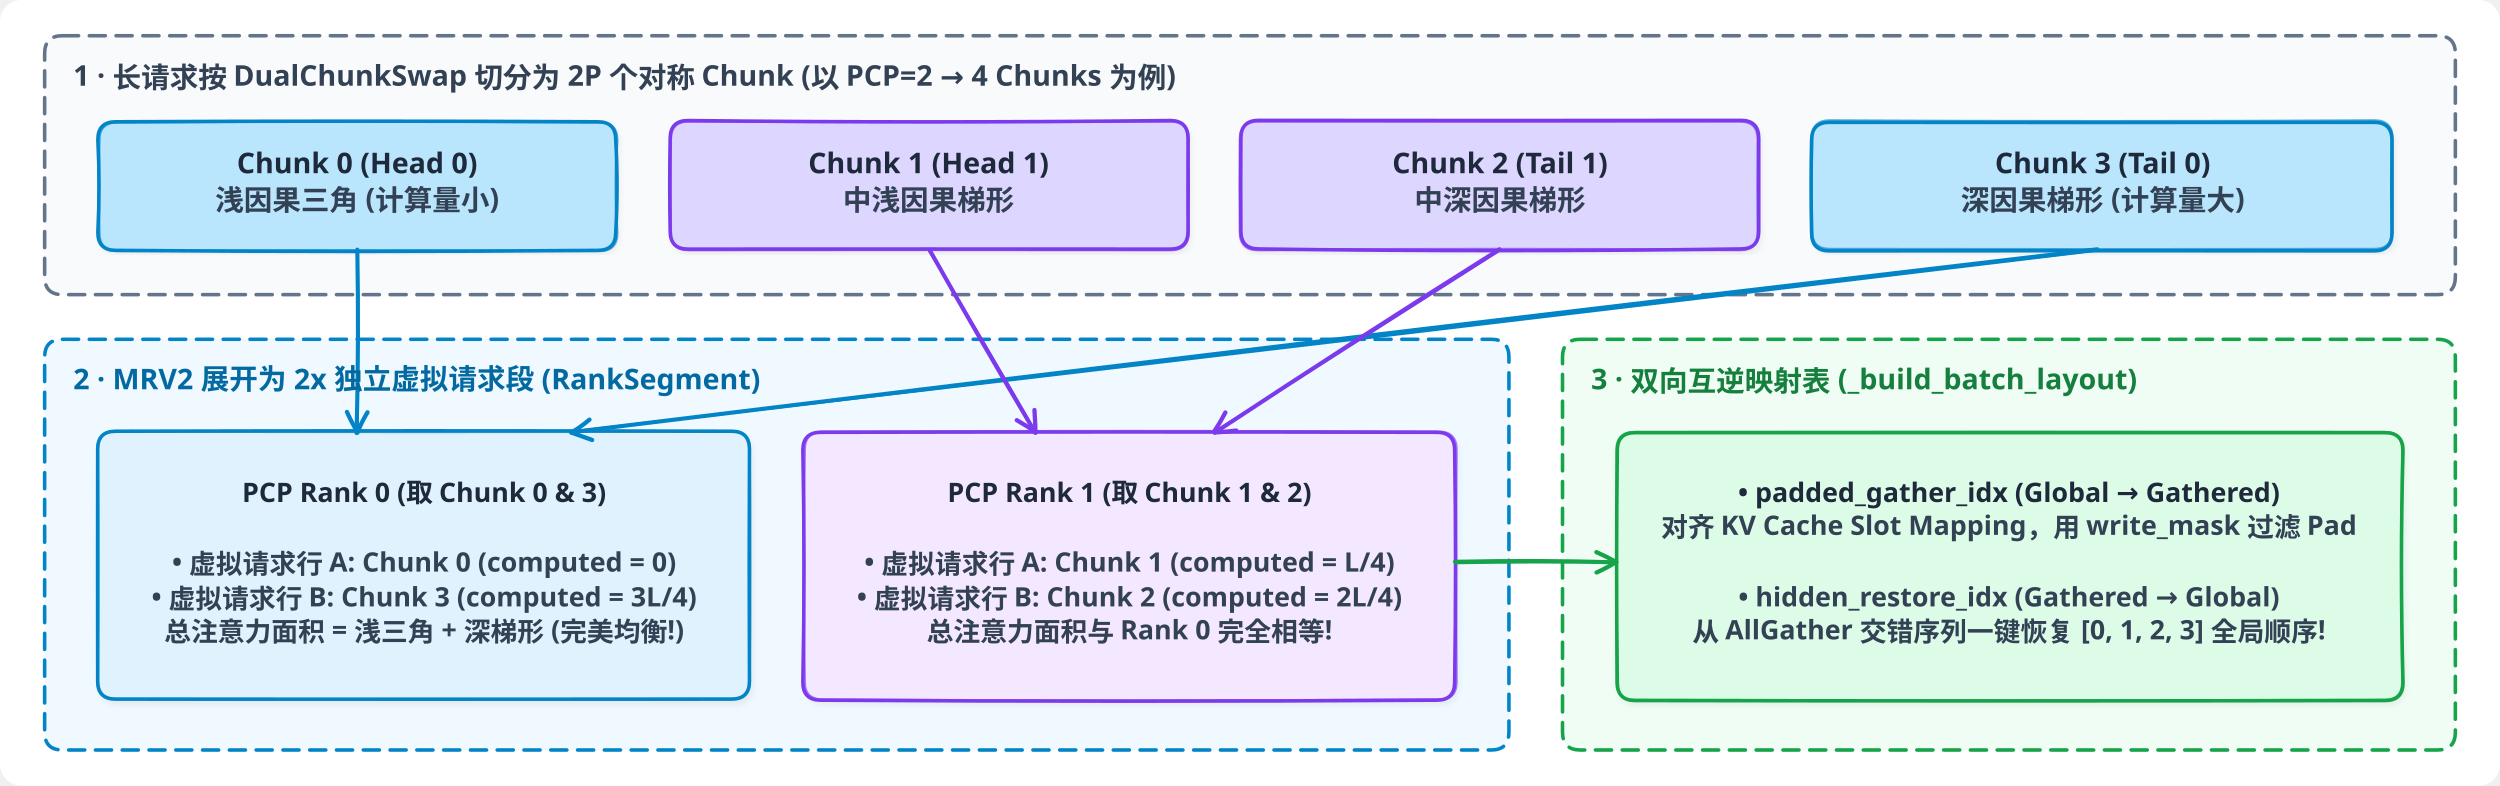
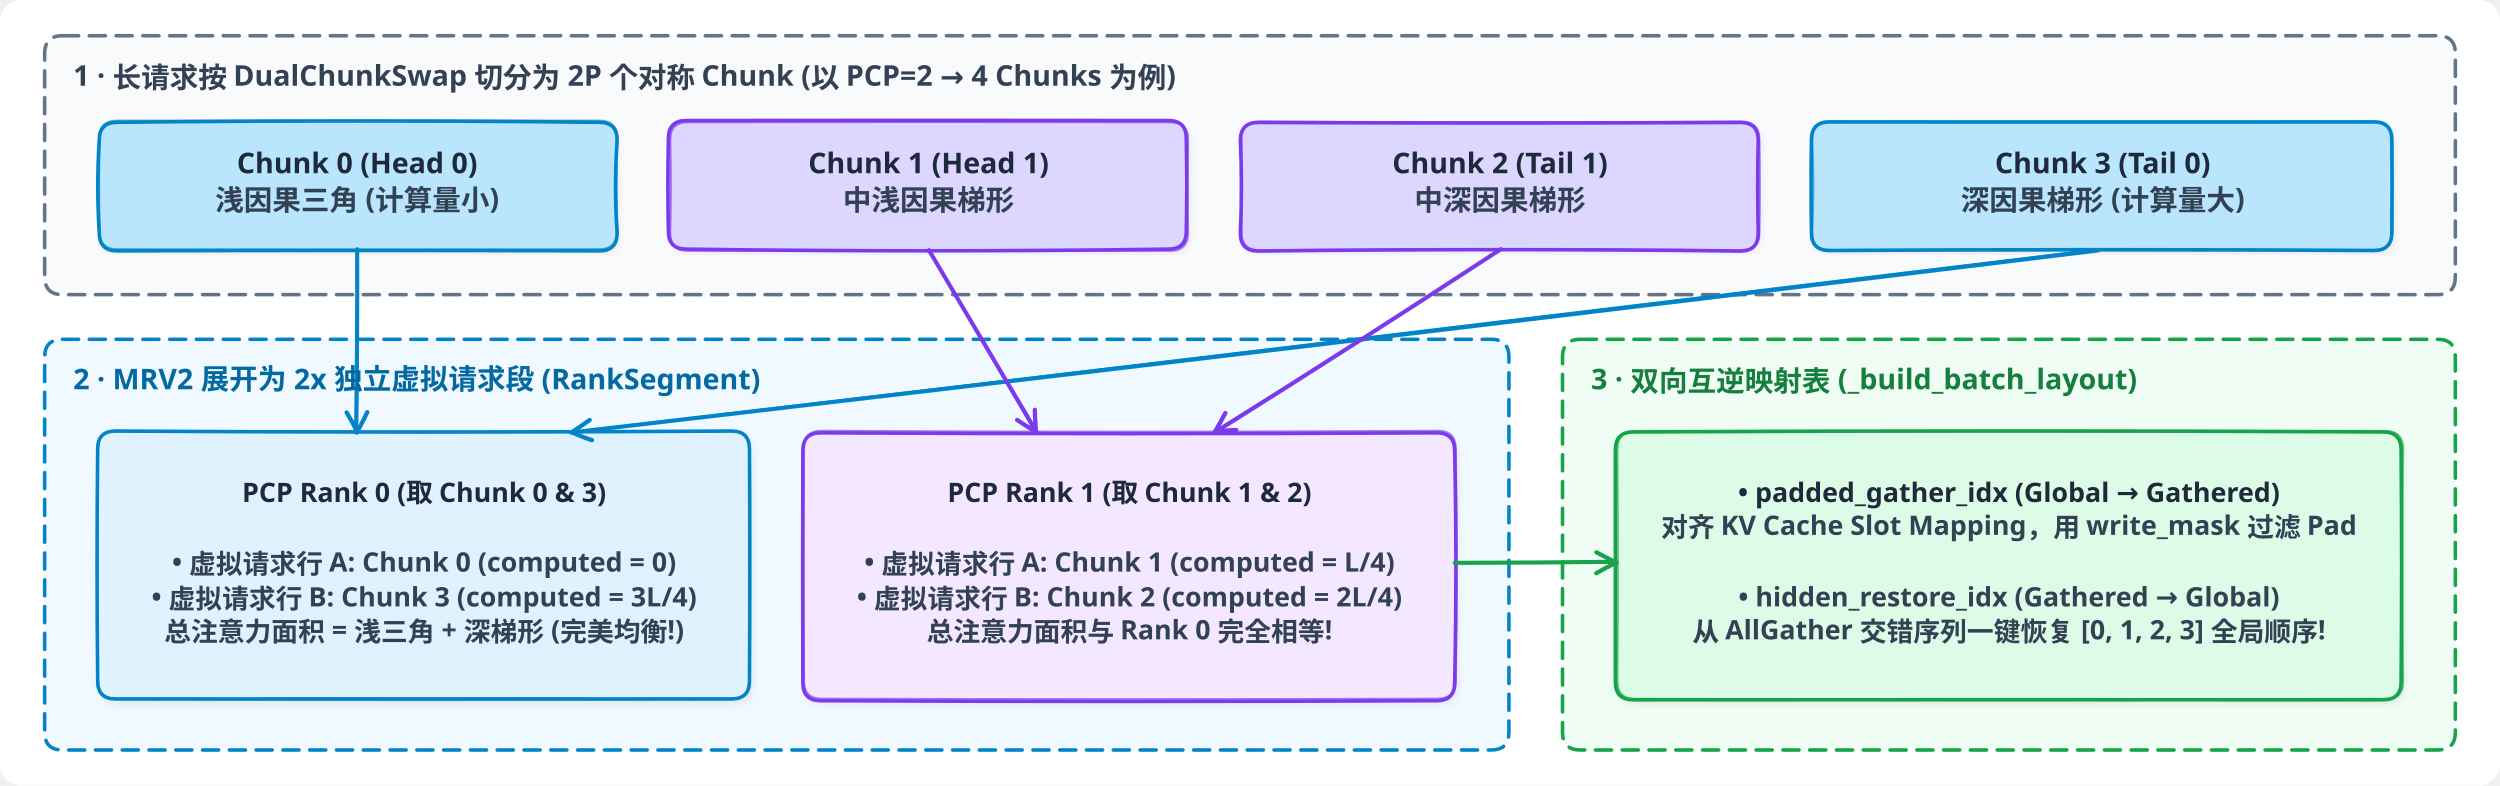
<svg xmlns="http://www.w3.org/2000/svg" viewBox="0 0 1400 440" width="1400" height="440" font-family="'Comic Sans MS', 'Segoe Print', 'Bradley Hand', 'Chalkboard SE', 'Microsoft YaHei', sans-serif">
  <defs>
    <filter id="paper-shadow" x="-2%" y="-2%" width="104%" height="106%">
      <feDropShadow dx="1.5" dy="2.5" stdDeviation="2" flood-color="#0f172a" flood-opacity="0.07" />
    </filter>
  </defs>
  <rect x="0" y="0" width="1400" height="440" fill="#ffffff" rx="12" />
  <path d="M 35.0 20 L 1365.0 20 Q 1375 20 1375 30.0 L 1375 155.0 Q 1375 165 1365.0 165 L 35.0 165 Q 25 165 25 155.0 L 25 30.0 Q 25 20 35.0 20 Z" fill="#f8fafc" stroke="none" />
  <path d="M 35.0 20 L 1365.0 20 Q 1375 20 1375 30.0 L 1375 155.0 Q 1375 165 1365.0 165 L 35.0 165 Q 25 165 25 155.0 L 25 30.0 Q 25 20 35.0 20 Z" fill="none" stroke="#64748b" stroke-width="2" stroke-linecap="round" stroke-linejoin="round" opacity="1" stroke-dasharray="9 6" />
  <path d="M 65.0 68 L 335.0 68 Q 345 68 345 78.0 L 345 130.0 Q 345 140 335.0 140 L 65.0 140 Q 55 140 55 130.0 L 55 78.0 Q 55 68 65.0 68 Z" fill="#bae6fd" stroke="none" filter="url(#paper-shadow)" />
-   <path d="M 64.8 68.2 Q 200.0 67.5 334.8 68.2 Q 344.8 68.2 344.8 78.2 Q 346.3 104.0 344.8 130.2 Q 344.8 140.2 334.8 140.2 Q 200.0 141.4 64.8 140.2 Q 54.8 140.2 54.8 130.2 Q 56.1 104.0 54.8 78.2 Q 54.8 68.2 64.8 68.2" fill="none" stroke="#0284c7" stroke-width="2" stroke-linecap="round" stroke-linejoin="round" opacity="1" />
-   <path d="M 65.6 68.5 Q 200.0 67.6 335.6 68.5 Q 345.6 68.5 345.6 78.5 Q 344.1 104.0 345.6 130.5 Q 345.6 140.5 335.6 140.5 Q 200.0 140.0 65.6 140.5 Q 55.6 140.5 55.6 130.5 Q 54.9 104.0 55.6 78.5 Q 55.6 68.5 65.6 68.5" fill="none" stroke="#0284c7" stroke-width="1.5" stroke-linecap="round" stroke-linejoin="round" opacity="0.65" />
+   <path d="M 65.6 68.5 Q 200.0 67.0 335.6 68.5 Q 345.6 68.5 345.6 78.5 Q 343.8 104.0 345.6 130.5 Q 345.6 140.5 335.6 140.5 Q 200.0 140.0 65.6 140.5 Q 55.6 140.5 55.6 130.5 Q 53.9 104.0 55.6 78.5 Q 55.6 68.5 65.6 68.5" fill="none" stroke="#0284c7" stroke-width="2" stroke-linecap="round" stroke-linejoin="round" opacity="1" />
+   <path d="M 65.6 67.7 Q 200.0 67.6 335.6 67.7 Q 345.6 67.7 345.6 77.7 Q 344.5 104.0 345.6 129.7 Q 345.6 139.7 335.6 139.7 Q 200.0 140.1 65.6 139.7 Q 55.6 139.7 55.6 129.7 Q 55.1 104.0 55.6 77.7 Q 55.6 67.7 65.6 67.7" fill="none" stroke="#0284c7" stroke-width="1.5" stroke-linecap="round" stroke-linejoin="round" opacity="0.65" />
  <path d="M 385.0 68 L 655.0 68 Q 665 68 665 78.0 L 665 130.0 Q 665 140 655.0 140 L 385.0 140 Q 375 140 375 130.0 L 375 78.0 Q 375 68 385.0 68 Z" fill="#ddd6fe" stroke="none" filter="url(#paper-shadow)" />
-   <path d="M 385.3 67.5 Q 520.0 69.0 655.3 67.5 Q 665.3 67.5 665.3 77.5 Q 665.5 104.0 665.3 129.5 Q 665.3 139.5 655.3 139.5 Q 520.0 139.4 385.3 139.5 Q 375.3 139.5 375.3 129.5 Q 374.8 104.0 375.3 77.5 Q 375.3 67.5 385.3 67.5" fill="none" stroke="#7c3aed" stroke-width="2" stroke-linecap="round" stroke-linejoin="round" opacity="1" />
-   <path d="M 385.6 68.0 Q 520.0 68.5 655.6 68.0 Q 665.6 68.0 665.6 78.0 Q 664.4 104.0 665.6 130.0 Q 665.6 140.0 655.6 140.0 Q 520.0 139.8 385.6 140.0 Q 375.6 140.0 375.6 130.0 Q 375.4 104.0 375.6 78.0 Q 375.6 68.0 385.6 68.0" fill="none" stroke="#7c3aed" stroke-width="1.5" stroke-linecap="round" stroke-linejoin="round" opacity="0.65" />
+   <path d="M 384.3 67.5 Q 520.0 67.3 654.3 67.5 Q 664.3 67.5 664.3 77.5 Q 664.9 104.0 664.3 129.5 Q 664.3 139.5 654.3 139.5 Q 520.0 141.4 384.3 139.5 Q 374.3 139.5 374.3 129.5 Q 373.7 104.0 374.3 77.5 Q 374.3 67.5 384.3 67.5" fill="none" stroke="#7c3aed" stroke-width="2" stroke-linecap="round" stroke-linejoin="round" opacity="1" />
+   <path d="M 385.2 68.3 Q 520.0 68.0 655.2 68.3 Q 665.2 68.3 665.2 78.3 Q 664.5 104.0 665.2 130.3 Q 665.2 140.3 655.2 140.3 Q 520.0 140.1 385.2 140.3 Q 375.2 140.3 375.2 130.3 Q 375.8 104.0 375.2 78.3 Q 375.2 68.3 385.2 68.3" fill="none" stroke="#7c3aed" stroke-width="1.5" stroke-linecap="round" stroke-linejoin="round" opacity="0.65" />
  <path d="M 705.0 68 L 975.0 68 Q 985 68 985 78.0 L 985 130.0 Q 985 140 975.0 140 L 705.0 140 Q 695 140 695 130.0 L 695 78.0 Q 695 68 705.0 68 Z" fill="#ddd6fe" stroke="none" filter="url(#paper-shadow)" />
-   <path d="M 704.9 67.4 Q 840.0 67.6 974.9 67.4 Q 984.9 67.4 984.9 77.4 Q 984.9 104.0 984.9 129.4 Q 984.9 139.4 974.9 139.4 Q 840.0 141.3 704.9 139.4 Q 694.9 139.4 694.9 129.4 Q 694.7 104.0 694.9 77.4 Q 694.9 67.4 704.9 67.4" fill="none" stroke="#7c3aed" stroke-width="2" stroke-linecap="round" stroke-linejoin="round" opacity="1" />
-   <path d="M 704.4 68.0 Q 840.0 68.1 974.4 68.0 Q 984.4 68.0 984.4 78.0 Q 984.1 104.0 984.4 130.0 Q 984.4 140.0 974.4 140.0 Q 840.0 139.0 704.4 140.0 Q 694.4 140.0 694.4 130.0 Q 694.1 104.0 694.4 78.0 Q 694.4 68.0 704.4 68.0" fill="none" stroke="#7c3aed" stroke-width="1.5" stroke-linecap="round" stroke-linejoin="round" opacity="0.65" />
+   <path d="M 704.6 68.6 Q 840.0 69.2 974.6 68.6 Q 984.6 68.6 984.6 78.6 Q 984.0 104.0 984.6 130.6 Q 984.6 140.6 974.6 140.6 Q 840.0 139.0 704.6 140.6 Q 694.6 140.6 694.6 130.6 Q 695.8 104.0 694.6 78.6 Q 694.6 68.6 704.6 68.6" fill="none" stroke="#7c3aed" stroke-width="2" stroke-linecap="round" stroke-linejoin="round" opacity="1" />
+   <path d="M 705.1 68.2 Q 840.0 69.0 975.1 68.2 Q 985.1 68.2 985.1 78.2 Q 985.6 104.0 985.1 130.2 Q 985.1 140.2 975.1 140.2 Q 840.0 139.4 705.1 140.2 Q 695.1 140.2 695.1 130.2 Q 695.1 104.0 695.1 78.2 Q 695.1 68.2 705.1 68.2" fill="none" stroke="#7c3aed" stroke-width="1.5" stroke-linecap="round" stroke-linejoin="round" opacity="0.65" />
  <path d="M 1025.0 68 L 1330.0 68 Q 1340 68 1340 78.0 L 1340 130.0 Q 1340 140 1330.0 140 L 1025.0 140 Q 1015 140 1015 130.0 L 1015 78.0 Q 1015 68 1025.0 68 Z" fill="#bae6fd" stroke="none" filter="url(#paper-shadow)" />
-   <path d="M 1024.5 68.5 Q 1177.5 68.7 1329.5 68.5 Q 1339.5 68.5 1339.5 78.5 Q 1339.3 104.0 1339.5 130.5 Q 1339.5 140.5 1329.5 140.5 Q 1177.5 140.3 1024.5 140.5 Q 1014.5 140.5 1014.5 130.5 Q 1013.9 104.0 1014.5 78.5 Q 1014.5 68.5 1024.5 68.5" fill="none" stroke="#0284c7" stroke-width="2" stroke-linecap="round" stroke-linejoin="round" opacity="1" />
-   <path d="M 1024.7 67.5 Q 1177.5 68.4 1329.7 67.5 Q 1339.7 67.5 1339.7 77.5 Q 1340.1 104.0 1339.7 129.5 Q 1339.7 139.5 1329.7 139.5 Q 1177.5 139.8 1024.7 139.5 Q 1014.7 139.5 1014.7 129.5 Q 1014.3 104.0 1014.7 77.5 Q 1014.7 67.5 1024.7 67.5" fill="none" stroke="#0284c7" stroke-width="1.5" stroke-linecap="round" stroke-linejoin="round" opacity="0.65" />
+   <path d="M 1024.4 68.3 Q 1177.5 68.3 1329.4 68.3 Q 1339.4 68.3 1339.4 78.3 Q 1339.7 104.0 1339.4 130.3 Q 1339.4 140.3 1329.4 140.3 Q 1177.5 139.3 1024.4 140.3 Q 1014.4 140.3 1014.4 130.3 Q 1014.0 104.0 1014.4 78.3 Q 1014.4 68.3 1024.4 68.3" fill="none" stroke="#0284c7" stroke-width="2" stroke-linecap="round" stroke-linejoin="round" opacity="1" />
+   <path d="M 1024.6 68.1 Q 1177.5 68.6 1329.6 68.1 Q 1339.6 68.1 1339.6 78.1 Q 1339.9 104.0 1339.6 130.1 Q 1339.6 140.1 1329.6 140.1 Q 1177.5 140.0 1024.6 140.1 Q 1014.6 140.1 1014.6 130.1 Q 1016.0 104.0 1014.6 78.1 Q 1014.6 68.1 1024.6 68.1" fill="none" stroke="#0284c7" stroke-width="1.5" stroke-linecap="round" stroke-linejoin="round" opacity="0.65" />
  <path d="M 35.0 190 L 835.0 190 Q 845 190 845 200.0 L 845 410.0 Q 845 420 835.0 420 L 35.0 420 Q 25 420 25 410.0 L 25 200.0 Q 25 190 35.0 190 Z" fill="#f0f9ff" stroke="none" />
  <path d="M 35.0 190 L 835.0 190 Q 845 190 845 200.0 L 845 410.0 Q 845 420 835.0 420 L 35.0 420 Q 25 420 25 410.0 L 25 200.0 Q 25 190 35.0 190 Z" fill="none" stroke="#0284c7" stroke-width="2" stroke-linecap="round" stroke-linejoin="round" opacity="1" stroke-dasharray="9 6" />
  <path d="M 65.0 242 L 410.0 242 Q 420 242 420 252.0 L 420 382.0 Q 420 392 410.0 392 L 65.0 392 Q 55 392 55 382.0 L 55 252.0 Q 55 242 65.0 242 Z" fill="#e0f2fe" stroke="none" filter="url(#paper-shadow)" />
-   <path d="M 64.7 241.5 Q 237.5 241.0 409.7 241.5 Q 419.7 241.5 419.7 251.5 Q 419.4 317.0 419.7 381.5 Q 419.7 391.5 409.7 391.5 Q 237.5 391.6 64.7 391.5 Q 54.7 391.5 54.7 381.5 Q 54.6 317.0 54.7 251.5 Q 54.7 241.5 64.7 241.5" fill="none" stroke="#0284c7" stroke-width="2" stroke-linecap="round" stroke-linejoin="round" opacity="1" />
-   <path d="M 64.7 241.5 Q 237.5 242.2 409.7 241.5 Q 419.7 241.5 419.7 251.5 Q 420.6 317.0 419.7 381.5 Q 419.7 391.5 409.7 391.5 Q 237.5 391.9 64.7 391.5 Q 54.7 391.5 54.7 381.5 Q 55.4 317.0 54.7 251.5 Q 54.7 241.5 64.7 241.5" fill="none" stroke="#0284c7" stroke-width="1.5" stroke-linecap="round" stroke-linejoin="round" opacity="0.65" />
+   <path d="M 64.7 241.4 Q 237.5 242.5 409.7 241.4 Q 419.7 241.4 419.7 251.4 Q 420.1 317.0 419.7 381.4 Q 419.7 391.4 409.7 391.4 Q 237.5 391.3 64.7 391.4 Q 54.7 391.4 54.7 381.4 Q 54.0 317.0 54.7 251.4 Q 54.7 241.4 64.7 241.4" fill="none" stroke="#0284c7" stroke-width="2" stroke-linecap="round" stroke-linejoin="round" opacity="1" />
+   <path d="M 64.7 241.4 Q 237.5 242.3 409.7 241.4 Q 419.7 241.4 419.7 251.4 Q 419.5 317.0 419.7 381.4 Q 419.7 391.4 409.7 391.4 Q 237.5 392.4 64.7 391.4 Q 54.7 391.4 54.7 381.4 Q 54.5 317.0 54.7 251.4 Q 54.7 241.4 64.7 241.4" fill="none" stroke="#0284c7" stroke-width="1.5" stroke-linecap="round" stroke-linejoin="round" opacity="0.65" />
  <path d="M 460.0 242 L 805.0 242 Q 815 242 815 252.0 L 815 382.0 Q 815 392 805.0 392 L 460.0 392 Q 450 392 450 382.0 L 450 252.0 Q 450 242 460.0 242 Z" fill="#f3e8ff" stroke="none" filter="url(#paper-shadow)" />
-   <path d="M 459.6 242.1 Q 632.5 241.7 804.6 242.1 Q 814.6 242.1 814.6 252.1 Q 815.6 317.0 814.6 382.1 Q 814.6 392.1 804.6 392.1 Q 632.5 393.2 459.6 392.1 Q 449.6 392.1 449.6 382.1 Q 450.9 317.0 449.6 252.1 Q 449.6 242.1 459.6 242.1" fill="none" stroke="#7c3aed" stroke-width="2" stroke-linecap="round" stroke-linejoin="round" opacity="1" />
-   <path d="M 460.6 241.8 Q 632.5 241.1 805.6 241.8 Q 815.6 241.8 815.6 251.8 Q 815.1 317.0 815.6 381.8 Q 815.6 391.8 805.6 391.8 Q 632.5 392.9 460.6 391.8 Q 450.6 391.8 450.6 381.8 Q 449.4 317.0 450.6 251.8 Q 450.6 241.8 460.6 241.8" fill="none" stroke="#7c3aed" stroke-width="1.5" stroke-linecap="round" stroke-linejoin="round" opacity="0.65" />
+   <path d="M 459.6 242.4 Q 632.5 243.3 804.6 242.4 Q 814.6 242.4 814.6 252.4 Q 816.0 317.0 814.6 382.4 Q 814.6 392.4 804.6 392.4 Q 632.5 393.2 459.6 392.4 Q 449.6 392.4 449.6 382.4 Q 449.4 317.0 449.6 252.4 Q 449.6 242.4 459.6 242.4" fill="none" stroke="#7c3aed" stroke-width="2" stroke-linecap="round" stroke-linejoin="round" opacity="1" />
+   <path d="M 460.1 241.4 Q 632.5 242.4 805.1 241.4 Q 815.1 241.4 815.1 251.4 Q 816.0 317.0 815.1 381.4 Q 815.1 391.4 805.1 391.4 Q 632.5 392.0 460.1 391.4 Q 450.1 391.4 450.1 381.4 Q 449.6 317.0 450.1 251.4 Q 450.1 241.4 460.1 241.4" fill="none" stroke="#7c3aed" stroke-width="1.5" stroke-linecap="round" stroke-linejoin="round" opacity="0.65" />
  <path d="M 885.0 190 L 1365.0 190 Q 1375 190 1375 200.0 L 1375 410.0 Q 1375 420 1365.0 420 L 885.0 420 Q 875 420 875 410.0 L 875 200.0 Q 875 190 885.0 190 Z" fill="#f0fdf4" stroke="none" />
  <path d="M 885.0 190 L 1365.0 190 Q 1375 190 1375 200.0 L 1375 410.0 Q 1375 420 1365.0 420 L 885.0 420 Q 875 420 875 410.0 L 875 200.0 Q 875 190 885.0 190 Z" fill="none" stroke="#16a34a" stroke-width="2" stroke-linecap="round" stroke-linejoin="round" opacity="1" stroke-dasharray="9 6" />
  <path d="M 915.0 242 L 1335.0 242 Q 1345 242 1345 252.0 L 1345 382.0 Q 1345 392 1335.0 392 L 915.0 392 Q 905 392 905 382.0 L 905 252.0 Q 905 242 915.0 242 Z" fill="#dcfce7" stroke="none" filter="url(#paper-shadow)" />
-   <path d="M 915.7 242.3 Q 1125.0 242.3 1335.7 242.3 Q 1345.7 242.3 1345.7 252.3 Q 1343.9 317.0 1345.7 382.3 Q 1345.7 392.3 1335.7 392.3 Q 1125.0 392.7 915.7 392.3 Q 905.7 392.3 905.7 382.3 Q 904.9 317.0 905.7 252.3 Q 905.7 242.3 915.7 242.3" fill="none" stroke="#16a34a" stroke-width="2" stroke-linecap="round" stroke-linejoin="round" opacity="1" />
-   <path d="M 915.3 242.0 Q 1125.0 241.7 1335.3 242.0 Q 1345.3 242.0 1345.3 252.0 Q 1344.5 317.0 1345.3 382.0 Q 1345.3 392.0 1335.3 392.0 Q 1125.0 392.6 915.3 392.0 Q 905.3 392.0 905.3 382.0 Q 905.0 317.0 905.3 252.0 Q 905.3 242.0 915.3 242.0" fill="none" stroke="#16a34a" stroke-width="1.5" stroke-linecap="round" stroke-linejoin="round" opacity="0.65" />
-   <path d="M 200.1 139.8 Q 201.0 190.4 199.7 242.5" fill="none" stroke="#0284c7" stroke-width="2.3" stroke-linecap="round" />
-   <path d="M 200.1 140.2 Q 200.5 190.9 200.2 241.7" fill="none" stroke="#0284c7" stroke-width="1.4" stroke-linecap="round" />
-   <path d="M 200.2 242.2 Q 202.6 236.1 205.8 230.9" fill="none" stroke="#0284c7" stroke-width="2.4" stroke-linecap="round" />
-   <path d="M 200.1 242.0 Q 196.6 235.9 194.3 230.7" fill="none" stroke="#0284c7" stroke-width="2.4" stroke-linecap="round" />
-   <path d="M 1174.5 139.6 Q 746.2 189.7 320.2 242.0" fill="none" stroke="#0284c7" stroke-width="2.3" stroke-linecap="round" />
-   <path d="M 1175.0 140.2 Q 747.3 191.9 320.0 241.7" fill="none" stroke="#0284c7" stroke-width="1.4" stroke-linecap="round" />
-   <path d="M 319.9 242.2 Q 325.3 244.1 331.6 246.4" fill="none" stroke="#0284c7" stroke-width="2.4" stroke-linecap="round" />
-   <path d="M 320.0 242.2 Q 325.5 238.9 330.1 235.0" fill="none" stroke="#0284c7" stroke-width="2.4" stroke-linecap="round" />
-   <path d="M 520.6 140.0 Q 549.8 191.9 579.8 242.4" fill="none" stroke="#7c3aed" stroke-width="2.3" stroke-linecap="round" />
-   <path d="M 520.2 140.2 Q 550.4 190.5 579.8 241.8" fill="none" stroke="#7c3aed" stroke-width="1.4" stroke-linecap="round" />
-   <path d="M 579.9 242.2 Q 579.7 236.1 579.3 229.6" fill="none" stroke="#7c3aed" stroke-width="2.4" stroke-linecap="round" />
-   <path d="M 580.0 242.0 Q 575.3 238.7 569.4 235.3" fill="none" stroke="#7c3aed" stroke-width="2.4" stroke-linecap="round" />
-   <path d="M 839.7 139.6 Q 759.3 190.1 680.3 242.3" fill="none" stroke="#7c3aed" stroke-width="2.3" stroke-linecap="round" />
-   <path d="M 839.9 140.2 Q 759.1 191.7 679.7 242.1" fill="none" stroke="#7c3aed" stroke-width="1.4" stroke-linecap="round" />
-   <path d="M 680.1 242.2 Q 686.1 241.9 692.3 241.1" fill="none" stroke="#7c3aed" stroke-width="2.4" stroke-linecap="round" />
-   <path d="M 679.8 241.8 Q 683.0 237.1 686.2 231.0" fill="none" stroke="#7c3aed" stroke-width="2.4" stroke-linecap="round" />
-   <path d="M 814.8 314.6 Q 861.1 313.6 904.6 314.9" fill="none" stroke="#16a34a" stroke-width="2.3" stroke-linecap="round" />
-   <path d="M 815.0 315.3 Q 860.5 314.5 904.7 315.0" fill="none" stroke="#16a34a" stroke-width="1.4" stroke-linecap="round" />
-   <path d="M 905.2 314.8 Q 899.9 311.8 894.0 309.2" fill="none" stroke="#16a34a" stroke-width="2.4" stroke-linecap="round" />
-   <path d="M 904.8 314.9 Q 899.8 318.0 894.1 320.6" fill="none" stroke="#16a34a" stroke-width="2.4" stroke-linecap="round" />
+   <path d="M 914.6 241.9 Q 1125.0 240.8 1334.6 241.9 Q 1344.6 241.9 1344.6 251.9 Q 1345.2 317.0 1344.6 381.9 Q 1344.6 391.9 1334.6 391.9 Q 1125.0 391.8 914.6 391.9 Q 904.6 391.9 904.6 381.9 Q 904.6 317.0 904.6 251.9 Q 904.6 241.9 914.6 241.9" fill="none" stroke="#16a34a" stroke-width="2" stroke-linecap="round" stroke-linejoin="round" opacity="1" />
+   <path d="M 915.6 241.5 Q 1125.0 241.2 1335.6 241.5 Q 1345.6 241.5 1345.6 251.5 Q 1344.5 317.0 1345.6 381.5 Q 1345.6 391.5 1335.6 391.5 Q 1125.0 392.3 915.6 391.5 Q 905.6 391.5 905.6 381.5 Q 906.0 317.0 905.6 251.5 Q 905.6 241.5 915.6 241.5" fill="none" stroke="#16a34a" stroke-width="1.5" stroke-linecap="round" stroke-linejoin="round" opacity="0.65" />
+   <path d="M 200.0 139.6 Q 200.2 190.0 199.4 242.2" fill="none" stroke="#0284c7" stroke-width="2.3" stroke-linecap="round" />
+   <path d="M 200.0 140.2 Q 200.4 190.9 199.8 242.2" fill="none" stroke="#0284c7" stroke-width="1.4" stroke-linecap="round" />
+   <path d="M 199.9 242.1 Q 203.1 236.3 205.7 230.8" fill="none" stroke="#0284c7" stroke-width="2.4" stroke-linecap="round" />
+   <path d="M 200.1 241.9 Q 197.3 236.2 194.1 231.0" fill="none" stroke="#0284c7" stroke-width="2.4" stroke-linecap="round" />
+   <path d="M 1175.1 140.2 Q 748.9 192.4 319.9 242.2" fill="none" stroke="#0284c7" stroke-width="2.3" stroke-linecap="round" />
+   <path d="M 1174.8 139.7 Q 748.0 191.5 320.0 242.1" fill="none" stroke="#0284c7" stroke-width="1.4" stroke-linecap="round" />
+   <path d="M 320.0 241.9 Q 325.5 244.6 331.5 246.5" fill="none" stroke="#0284c7" stroke-width="2.4" stroke-linecap="round" />
+   <path d="M 320.1 242.1 Q 325.5 238.6 330.2 235.2" fill="none" stroke="#0284c7" stroke-width="2.4" stroke-linecap="round" />
+   <path d="M 520.2 140.1 Q 550.8 191.8 580.3 241.6" fill="none" stroke="#7c3aed" stroke-width="2.3" stroke-linecap="round" />
+   <path d="M 520.2 139.8 Q 550.5 191.7 580.0 242.2" fill="none" stroke="#7c3aed" stroke-width="1.4" stroke-linecap="round" />
+   <path d="M 580.2 242.1 Q 579.6 235.6 579.5 229.5" fill="none" stroke="#7c3aed" stroke-width="2.4" stroke-linecap="round" />
+   <path d="M 580.2 241.9 Q 574.3 238.4 569.6 235.2" fill="none" stroke="#7c3aed" stroke-width="2.4" stroke-linecap="round" />
+   <path d="M 840.5 139.5 Q 759.5 192.5 679.9 242.4" fill="none" stroke="#7c3aed" stroke-width="2.3" stroke-linecap="round" />
+   <path d="M 840.3 139.8 Q 760.6 191.6 679.7 242.0" fill="none" stroke="#7c3aed" stroke-width="1.4" stroke-linecap="round" />
+   <path d="M 680.2 242.0 Q 686.3 240.9 692.3 240.8" fill="none" stroke="#7c3aed" stroke-width="2.4" stroke-linecap="round" />
+   <path d="M 680.2 242.0 Q 683.6 236.3 686.2 231.3" fill="none" stroke="#7c3aed" stroke-width="2.4" stroke-linecap="round" />
+   <path d="M 814.7 315.2 Q 860.8 315.1 904.7 314.6" fill="none" stroke="#16a34a" stroke-width="2.3" stroke-linecap="round" />
+   <path d="M 815.1 315.1 Q 859.8 314.9 904.9 314.9" fill="none" stroke="#16a34a" stroke-width="1.4" stroke-linecap="round" />
+   <path d="M 905.2 315.2 Q 899.1 311.9 894.0 309.3" fill="none" stroke="#16a34a" stroke-width="2.4" stroke-linecap="round" />
+   <path d="M 905.1 315.1 Q 899.2 317.9 893.9 321.0" fill="none" stroke="#16a34a" stroke-width="2.4" stroke-linecap="round" />
  <text x="41.0" y="48.0" font-size="16" font-weight="700" fill="#334155" text-anchor="start">1 · 长请求按 DualChunkSwap 切分为 2P 个对称 Chunk (以 PCP=2 → 4 Chunks 为例)</text>
  <text x="200.0" y="97.0" font-size="16" font-weight="700" fill="#1e293b" text-anchor="middle">Chunk 0 (Head 0)</text>
  <text x="200.0" y="117.8" font-size="16" font-weight="600" fill="#334155" text-anchor="middle">浅因果三角 (计算量小)</text>
  <text x="520.0" y="97.0" font-size="16" font-weight="700" fill="#1e293b" text-anchor="middle">Chunk 1 (Head 1)</text>
  <text x="520.0" y="117.8" font-size="16" font-weight="600" fill="#334155" text-anchor="middle">中浅因果梯形</text>
  <text x="840.0" y="97.0" font-size="16" font-weight="700" fill="#1e293b" text-anchor="middle">Chunk 2 (Tail 1)</text>
  <text x="840.0" y="117.8" font-size="16" font-weight="600" fill="#334155" text-anchor="middle">中深因果梯形</text>
  <text x="1177.5" y="97.0" font-size="16" font-weight="700" fill="#1e293b" text-anchor="middle">Chunk 3 (Tail 0)</text>
  <text x="1177.5" y="117.8" font-size="16" font-weight="600" fill="#334155" text-anchor="middle">深因果梯形 (计算量大)</text>
  <text x="41.0" y="218.0" font-size="16" font-weight="700" fill="#0369a1" text-anchor="start">2 · MRV2 展开为 2x 独立虚拟请求段 (RankSegment)</text>
  <text x="237.5" y="281.1" font-size="15" font-weight="700" fill="#1e293b" text-anchor="middle">PCP Rank 0 (取 Chunk 0 &amp; 3)</text>
  <text x="237.5" y="300.6" font-size="15" font-weight="600" fill="#334155" text-anchor="middle" />
  <text x="237.5" y="320.1" font-size="15" font-weight="600" fill="#334155" text-anchor="middle">• 虚拟请求行 A: Chunk 0 (computed = 0)</text>
  <text x="237.5" y="339.6" font-size="15" font-weight="600" fill="#334155" text-anchor="middle">• 虚拟请求行 B: Chunk 3 (computed = 3L/4)</text>
  <text x="237.5" y="359.1" font-size="15" font-weight="600" fill="#334155" text-anchor="middle">总注意力面积 = 浅三角 + 深梯形 (完美均衡!)</text>
  <text x="632.5" y="281.1" font-size="15" font-weight="700" fill="#1e293b" text-anchor="middle">PCP Rank 1 (取 Chunk 1 &amp; 2)</text>
  <text x="632.5" y="300.6" font-size="15" font-weight="600" fill="#334155" text-anchor="middle" />
  <text x="632.5" y="320.1" font-size="15" font-weight="600" fill="#334155" text-anchor="middle">• 虚拟请求行 A: Chunk 1 (computed = L/4)</text>
  <text x="632.5" y="339.6" font-size="15" font-weight="600" fill="#334155" text-anchor="middle">• 虚拟请求行 B: Chunk 2 (computed = 2L/4)</text>
  <text x="632.5" y="359.1" font-size="15" font-weight="600" fill="#334155" text-anchor="middle">总注意力面积与 Rank 0 完全相等!</text>
  <text x="891.0" y="218.0" font-size="16" font-weight="700" fill="#15803d" text-anchor="start">3 · 双向互逆映射表 (_build_batch_layout)</text>
  <text x="1125.0" y="281.1" font-size="15" font-weight="700" fill="#1e293b" text-anchor="middle">• padded_gather_idx (Global → Gathered)</text>
  <text x="1125.0" y="300.6" font-size="15" font-weight="600" fill="#334155" text-anchor="middle">  对齐 KV Cache Slot Mapping，用 write_mask 过滤 Pad</text>
  <text x="1125.0" y="320.1" font-size="15" font-weight="600" fill="#334155" text-anchor="middle" />
  <text x="1125.0" y="339.6" font-size="15" font-weight="600" fill="#334155" text-anchor="middle">• hidden_restore_idx (Gathered → Global)</text>
  <text x="1125.0" y="359.1" font-size="15" font-weight="600" fill="#334155" text-anchor="middle">  从 AllGather 交错序列一键恢复 [0, 1, 2, 3] 全局顺序!</text>
</svg>
